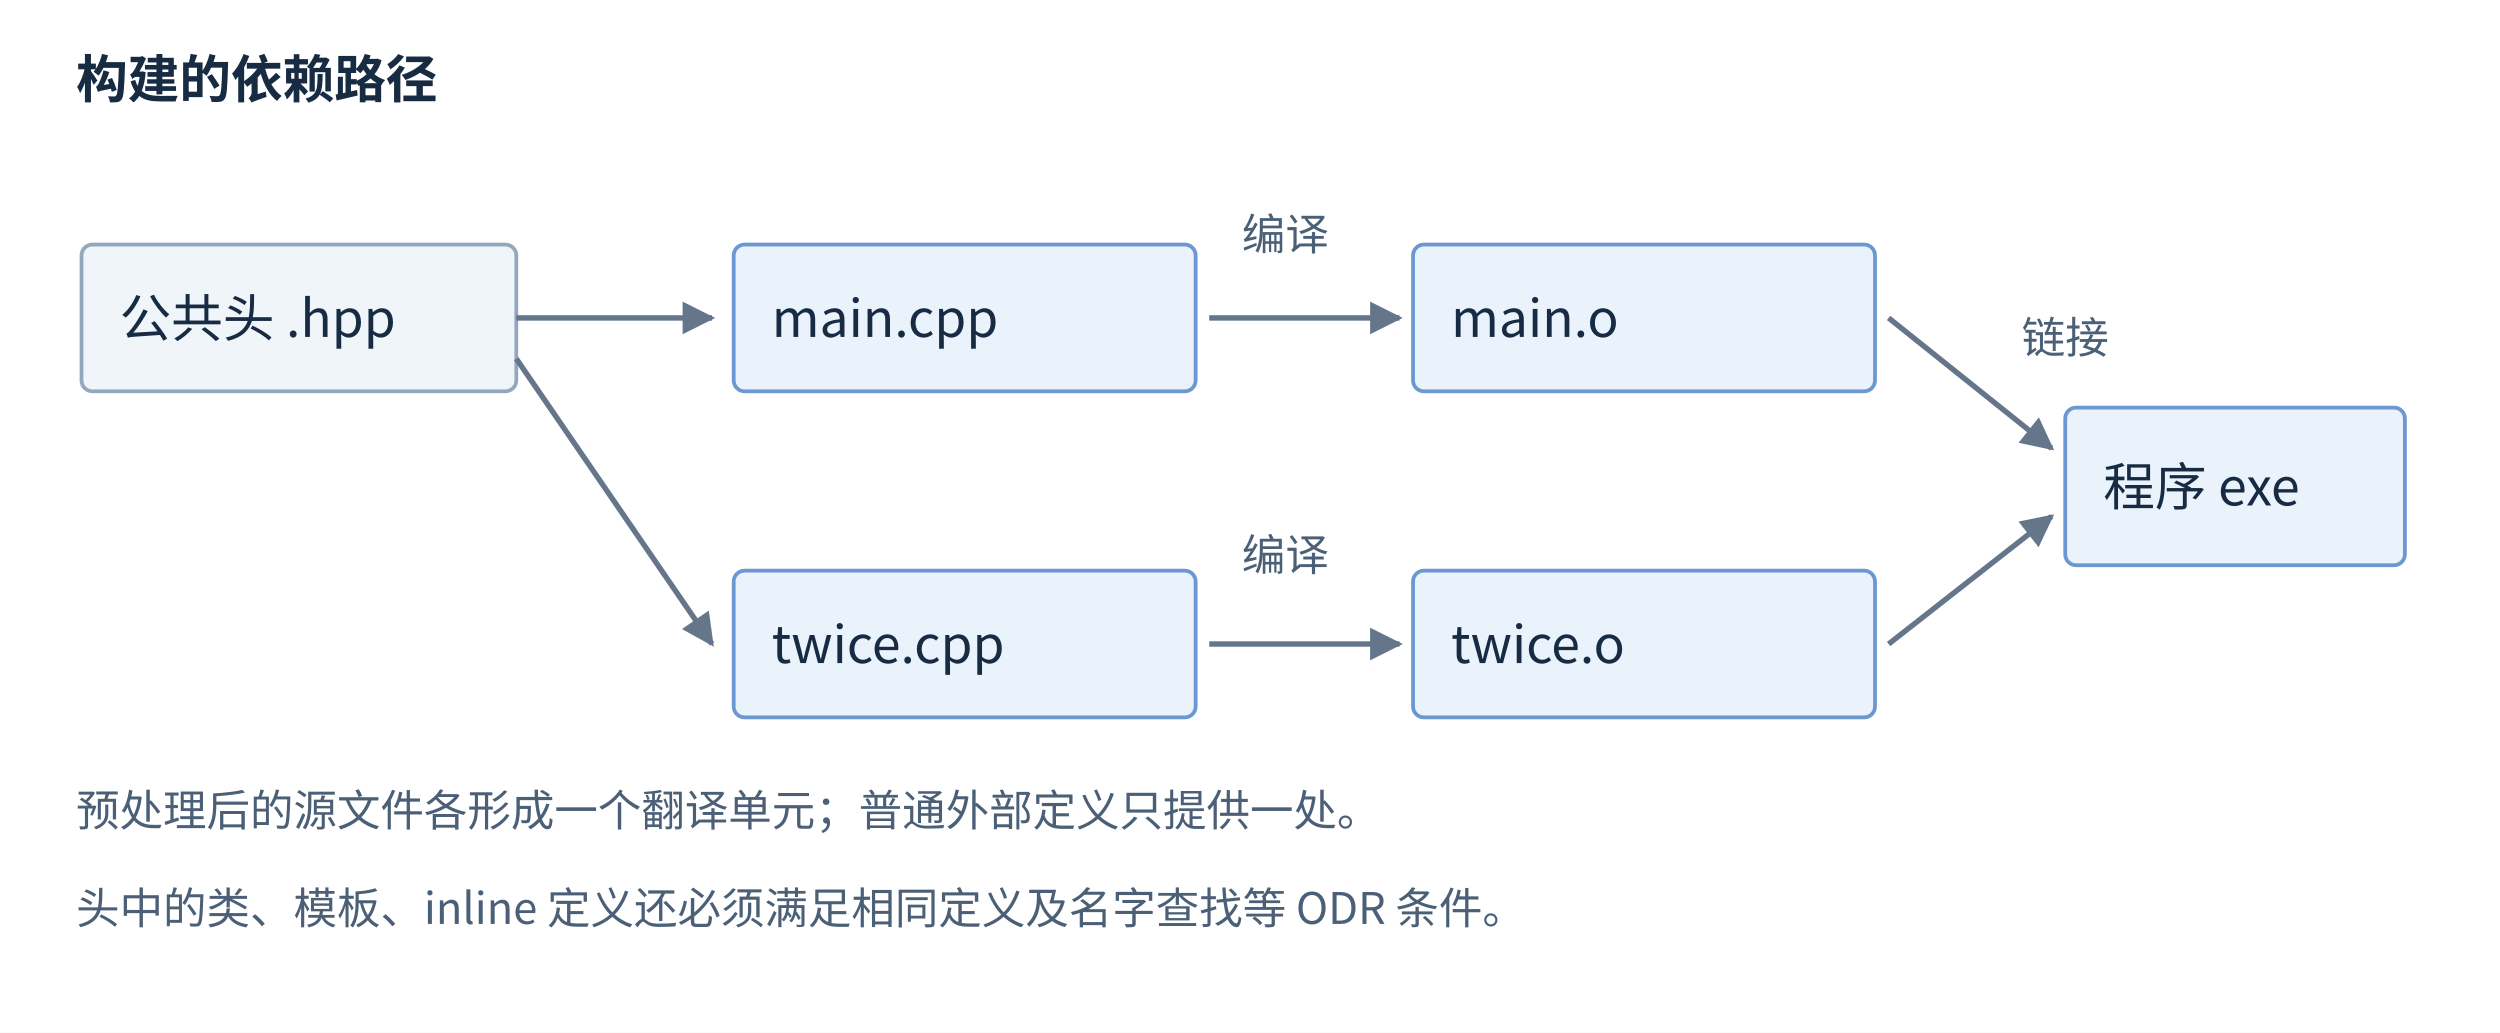
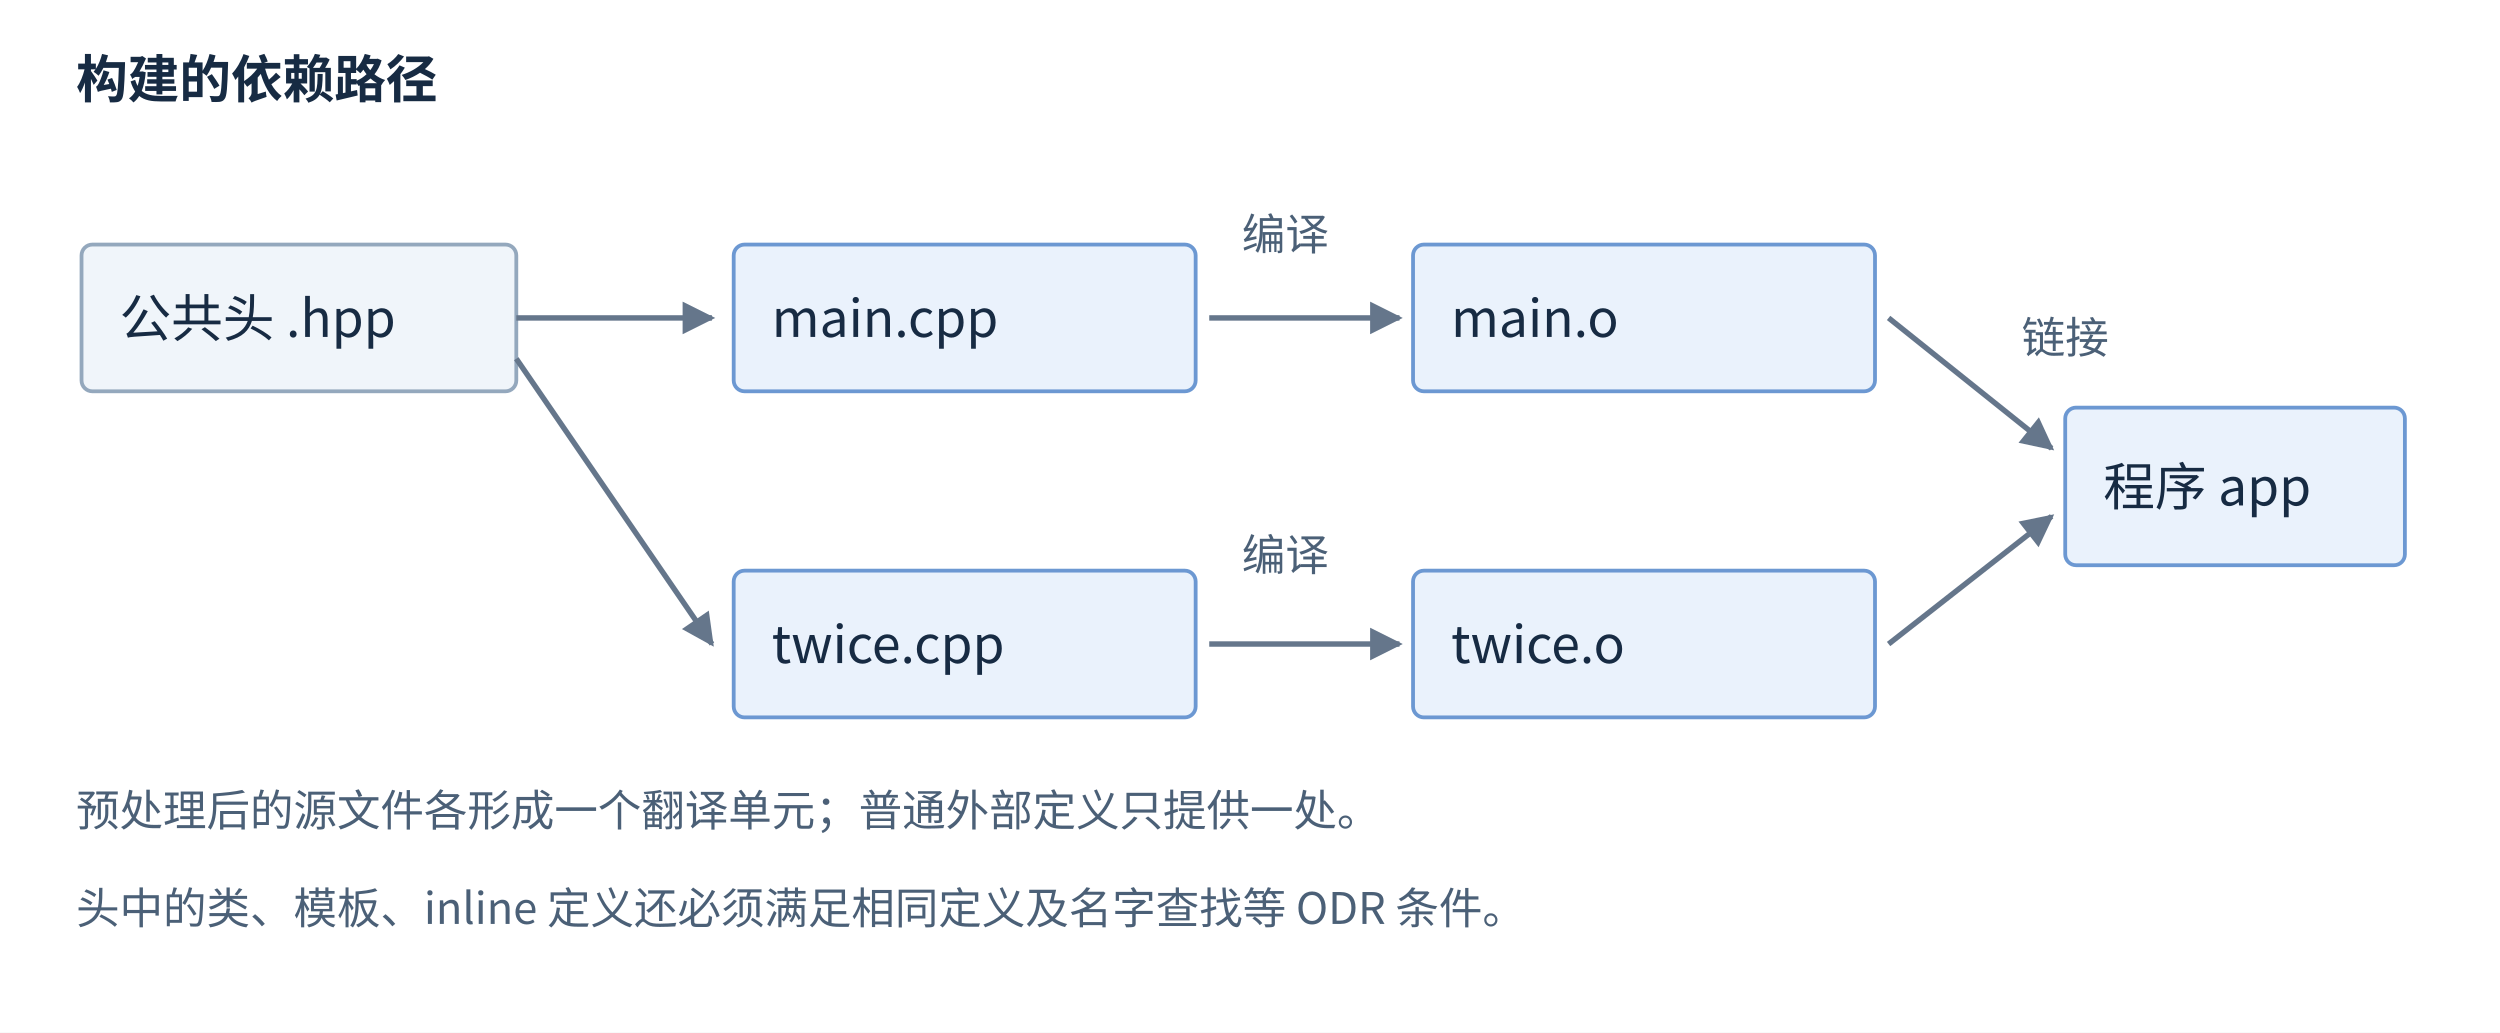
<svg xmlns="http://www.w3.org/2000/svg" width="920" height="380" viewBox="0 0 920 380" role="img" aria-labelledby="title desc">
  <defs>
    <marker id="arrow" viewBox="0 0 10 10" refX="9" refY="5" markerWidth="6" markerHeight="6" orient="auto">
      <path d="M0 0L10 5L0 10Z" fill="#65768b" />
    </marker>
  </defs>
  <style>text{font-family:"Microsoft YaHei","Noto Sans CJK SC",sans-serif;fill:#172b43;font-size:19px}.small{font-size:16px;fill:#4b6077}.label{font-weight:600}.ok{fill:#eaf2fc;stroke:#6c98d2;stroke-width:1.4}.node{fill:#f0f5fa;stroke:#94a8bd;stroke-width:1.4}.space{fill:#fafcfe;stroke:#aab7c6;stroke-width:1.4;stroke-dasharray:5 4}.bad{fill:#fff1e9;stroke:#bf784e;stroke-width:1.4}.line{fill:none;stroke:#65768b;stroke-width:2;marker-end:url(#arrow)}.guide{fill:none;stroke:#aab7c6;stroke-width:1.4;stroke-dasharray:5 4}.warning{fill:#a14623}</style>
  <rect width="920" height="380" fill="#ffffff" />
  <text x="28" y="36" class="label">构建的依赖路径</text>
  <rect x="30" y="90" width="160" height="54" rx="4" class="node" />
  <text x="44" y="124">公共头 .hpp</text>
  <rect x="270" y="90" width="170" height="54" rx="4" class="ok" />
  <text x="284" y="124">main.cpp</text>
  <rect x="270" y="210" width="170" height="54" rx="4" class="ok" />
  <text x="284" y="244">twice.cpp</text>
  <path d="M190 117L262 117" class="line" />
  <path d="M190 132L262 237" class="line" />
  <path d="M445 117L515 117" class="line" />
  <path d="M445 237L515 237" class="line" />
  <text x="457" y="92" class="small">编译</text>
  <text x="457" y="210" class="small">编译</text>
  <rect x="520" y="90" width="170" height="54" rx="4" class="ok" />
  <text x="534" y="124">main.o</text>
  <rect x="520" y="210" width="170" height="54" rx="4" class="ok" />
  <text x="534" y="244">twice.o</text>
  <path d="M695 117L755 165" class="line" />
  <path d="M695 237L755 190" class="line" />
  <rect x="760" y="150" width="125" height="58" rx="4" class="ok" />
-   <text x="774" y="186">程序 exe</text>
+   <text x="774" y="186">程序 app</text>
  <text x="744" y="130" class="small">链接</text>
  <text x="28" y="304" class="small">预处理后的源文件各形成一个翻译单元；普通外部定义只提供一处。</text>
  <text x="28" y="340" class="small">头中的类、模板、inline 定义还必须满足相同定义及名字查找等 ODR 条件。</text>
</svg>
